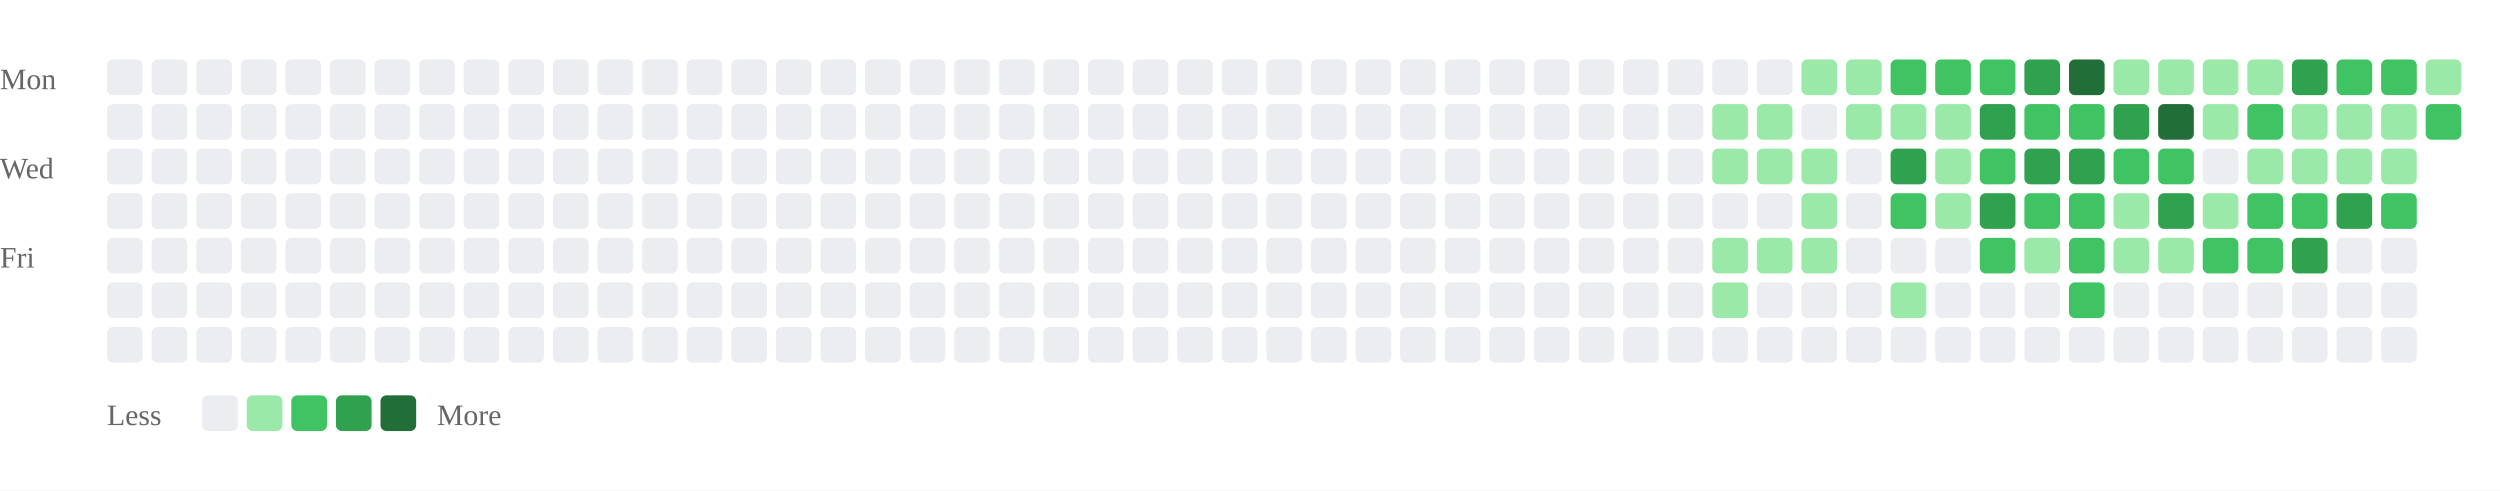
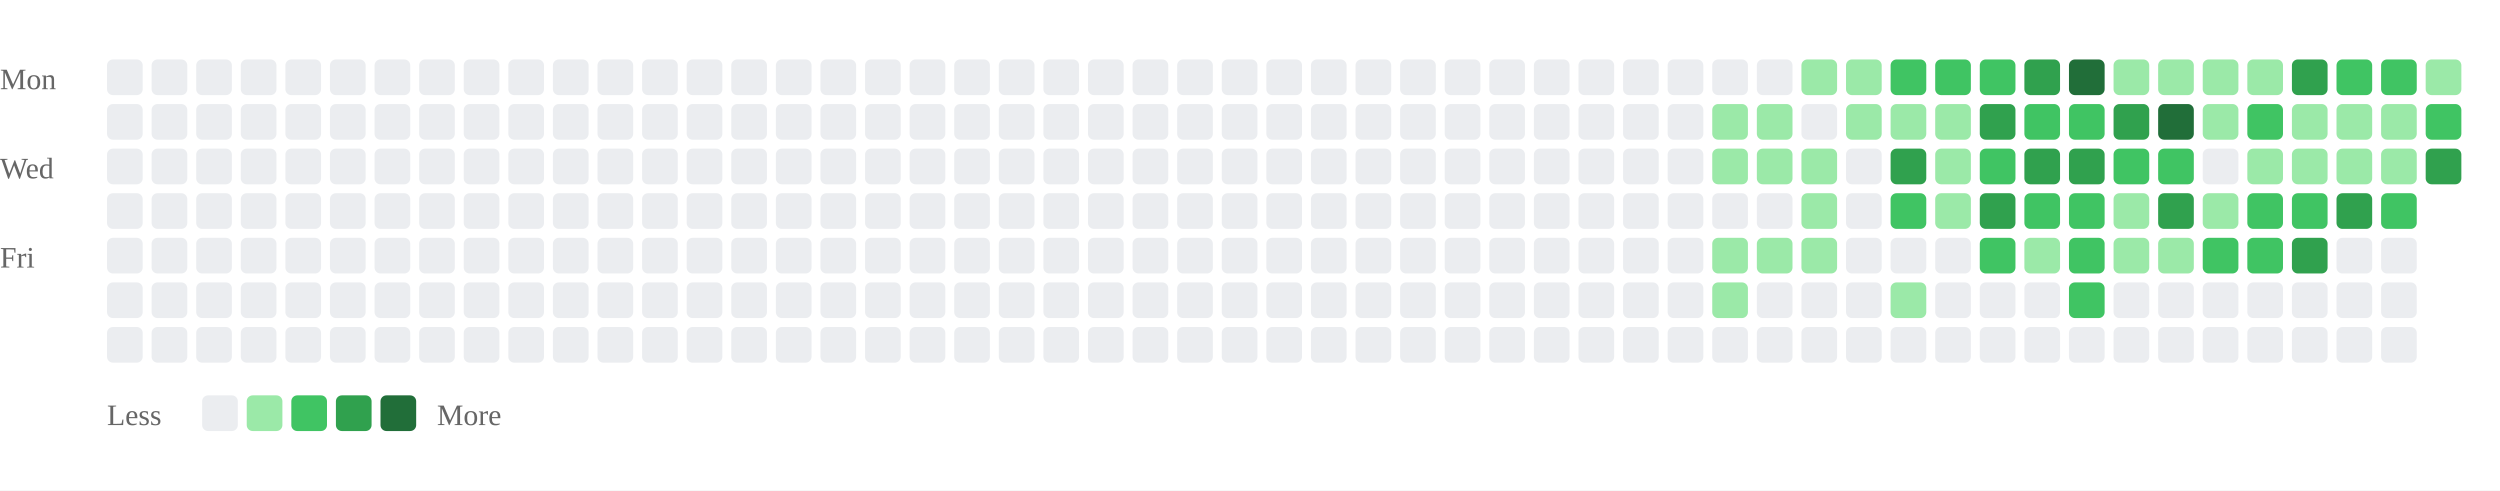
<svg xmlns="http://www.w3.org/2000/svg" width="841" height="165" role="img" aria-label="GitLab contribution heatmap for jianjiale">
  <rect width="100%" height="100%" fill="#ffffff" />
  <text x="0" y="30" font-size="10" fill="#666">Mon</text>
  <text x="0" y="45" font-size="10" fill="#666" />
  <text x="0" y="60" font-size="10" fill="#666">Wed</text>
  <text x="0" y="75" font-size="10" fill="#666" />
  <text x="0" y="90" font-size="10" fill="#666">Fri</text>
  <text x="0" y="105" font-size="10" fill="#666" />
  <text x="0" y="120" font-size="10" fill="#666" />
  <rect x="36" y="20" width="12" height="12" rx="2" fill="#ebedf0" data-date="2025-09-15" data-count="0" />
  <rect x="36" y="35" width="12" height="12" rx="2" fill="#ebedf0" data-date="2025-09-16" data-count="0" />
  <rect x="36" y="50" width="12" height="12" rx="2" fill="#ebedf0" data-date="2025-09-17" data-count="0" />
  <rect x="36" y="65" width="12" height="12" rx="2" fill="#ebedf0" data-date="2025-09-18" data-count="0" />
  <rect x="36" y="80" width="12" height="12" rx="2" fill="#ebedf0" data-date="2025-09-19" data-count="0" />
  <rect x="36" y="95" width="12" height="12" rx="2" fill="#ebedf0" data-date="2025-09-20" data-count="0" />
  <rect x="36" y="110" width="12" height="12" rx="2" fill="#ebedf0" data-date="2025-09-21" data-count="0" />
  <rect x="51" y="20" width="12" height="12" rx="2" fill="#ebedf0" data-date="2025-09-22" data-count="0" />
  <rect x="51" y="35" width="12" height="12" rx="2" fill="#ebedf0" data-date="2025-09-23" data-count="0" />
  <rect x="51" y="50" width="12" height="12" rx="2" fill="#ebedf0" data-date="2025-09-24" data-count="0" />
  <rect x="51" y="65" width="12" height="12" rx="2" fill="#ebedf0" data-date="2025-09-25" data-count="0" />
  <rect x="51" y="80" width="12" height="12" rx="2" fill="#ebedf0" data-date="2025-09-26" data-count="0" />
  <rect x="51" y="95" width="12" height="12" rx="2" fill="#ebedf0" data-date="2025-09-27" data-count="0" />
  <rect x="51" y="110" width="12" height="12" rx="2" fill="#ebedf0" data-date="2025-09-28" data-count="0" />
  <rect x="66" y="20" width="12" height="12" rx="2" fill="#ebedf0" data-date="2025-09-29" data-count="0" />
  <rect x="66" y="35" width="12" height="12" rx="2" fill="#ebedf0" data-date="2025-09-30" data-count="0" />
  <rect x="66" y="50" width="12" height="12" rx="2" fill="#ebedf0" data-date="2025-10-01" data-count="0" />
  <rect x="66" y="65" width="12" height="12" rx="2" fill="#ebedf0" data-date="2025-10-02" data-count="0" />
  <rect x="66" y="80" width="12" height="12" rx="2" fill="#ebedf0" data-date="2025-10-03" data-count="0" />
  <rect x="66" y="95" width="12" height="12" rx="2" fill="#ebedf0" data-date="2025-10-04" data-count="0" />
  <rect x="66" y="110" width="12" height="12" rx="2" fill="#ebedf0" data-date="2025-10-05" data-count="0" />
  <rect x="81" y="20" width="12" height="12" rx="2" fill="#ebedf0" data-date="2025-10-06" data-count="0" />
  <rect x="81" y="35" width="12" height="12" rx="2" fill="#ebedf0" data-date="2025-10-07" data-count="0" />
  <rect x="81" y="50" width="12" height="12" rx="2" fill="#ebedf0" data-date="2025-10-08" data-count="0" />
  <rect x="81" y="65" width="12" height="12" rx="2" fill="#ebedf0" data-date="2025-10-09" data-count="0" />
  <rect x="81" y="80" width="12" height="12" rx="2" fill="#ebedf0" data-date="2025-10-10" data-count="0" />
  <rect x="81" y="95" width="12" height="12" rx="2" fill="#ebedf0" data-date="2025-10-11" data-count="0" />
  <rect x="81" y="110" width="12" height="12" rx="2" fill="#ebedf0" data-date="2025-10-12" data-count="0" />
  <rect x="96" y="20" width="12" height="12" rx="2" fill="#ebedf0" data-date="2025-10-13" data-count="0" />
  <rect x="96" y="35" width="12" height="12" rx="2" fill="#ebedf0" data-date="2025-10-14" data-count="0" />
  <rect x="96" y="50" width="12" height="12" rx="2" fill="#ebedf0" data-date="2025-10-15" data-count="0" />
  <rect x="96" y="65" width="12" height="12" rx="2" fill="#ebedf0" data-date="2025-10-16" data-count="0" />
  <rect x="96" y="80" width="12" height="12" rx="2" fill="#ebedf0" data-date="2025-10-17" data-count="0" />
  <rect x="96" y="95" width="12" height="12" rx="2" fill="#ebedf0" data-date="2025-10-18" data-count="0" />
  <rect x="96" y="110" width="12" height="12" rx="2" fill="#ebedf0" data-date="2025-10-19" data-count="0" />
  <rect x="111" y="20" width="12" height="12" rx="2" fill="#ebedf0" data-date="2025-10-20" data-count="0" />
  <rect x="111" y="35" width="12" height="12" rx="2" fill="#ebedf0" data-date="2025-10-21" data-count="0" />
  <rect x="111" y="50" width="12" height="12" rx="2" fill="#ebedf0" data-date="2025-10-22" data-count="0" />
  <rect x="111" y="65" width="12" height="12" rx="2" fill="#ebedf0" data-date="2025-10-23" data-count="0" />
  <rect x="111" y="80" width="12" height="12" rx="2" fill="#ebedf0" data-date="2025-10-24" data-count="0" />
  <rect x="111" y="95" width="12" height="12" rx="2" fill="#ebedf0" data-date="2025-10-25" data-count="0" />
  <rect x="111" y="110" width="12" height="12" rx="2" fill="#ebedf0" data-date="2025-10-26" data-count="0" />
  <rect x="126" y="20" width="12" height="12" rx="2" fill="#ebedf0" data-date="2025-10-27" data-count="0" />
  <rect x="126" y="35" width="12" height="12" rx="2" fill="#ebedf0" data-date="2025-10-28" data-count="0" />
  <rect x="126" y="50" width="12" height="12" rx="2" fill="#ebedf0" data-date="2025-10-29" data-count="0" />
  <rect x="126" y="65" width="12" height="12" rx="2" fill="#ebedf0" data-date="2025-10-30" data-count="0" />
  <rect x="126" y="80" width="12" height="12" rx="2" fill="#ebedf0" data-date="2025-10-31" data-count="0" />
  <rect x="126" y="95" width="12" height="12" rx="2" fill="#ebedf0" data-date="2025-11-01" data-count="0" />
  <rect x="126" y="110" width="12" height="12" rx="2" fill="#ebedf0" data-date="2025-11-02" data-count="0" />
  <rect x="141" y="20" width="12" height="12" rx="2" fill="#ebedf0" data-date="2025-11-03" data-count="0" />
  <rect x="141" y="35" width="12" height="12" rx="2" fill="#ebedf0" data-date="2025-11-04" data-count="0" />
  <rect x="141" y="50" width="12" height="12" rx="2" fill="#ebedf0" data-date="2025-11-05" data-count="0" />
  <rect x="141" y="65" width="12" height="12" rx="2" fill="#ebedf0" data-date="2025-11-06" data-count="0" />
  <rect x="141" y="80" width="12" height="12" rx="2" fill="#ebedf0" data-date="2025-11-07" data-count="0" />
  <rect x="141" y="95" width="12" height="12" rx="2" fill="#ebedf0" data-date="2025-11-08" data-count="0" />
  <rect x="141" y="110" width="12" height="12" rx="2" fill="#ebedf0" data-date="2025-11-09" data-count="0" />
  <rect x="156" y="20" width="12" height="12" rx="2" fill="#ebedf0" data-date="2025-11-10" data-count="0" />
  <rect x="156" y="35" width="12" height="12" rx="2" fill="#ebedf0" data-date="2025-11-11" data-count="0" />
  <rect x="156" y="50" width="12" height="12" rx="2" fill="#ebedf0" data-date="2025-11-12" data-count="0" />
  <rect x="156" y="65" width="12" height="12" rx="2" fill="#ebedf0" data-date="2025-11-13" data-count="0" />
  <rect x="156" y="80" width="12" height="12" rx="2" fill="#ebedf0" data-date="2025-11-14" data-count="0" />
  <rect x="156" y="95" width="12" height="12" rx="2" fill="#ebedf0" data-date="2025-11-15" data-count="0" />
  <rect x="156" y="110" width="12" height="12" rx="2" fill="#ebedf0" data-date="2025-11-16" data-count="0" />
  <rect x="171" y="20" width="12" height="12" rx="2" fill="#ebedf0" data-date="2025-11-17" data-count="0" />
  <rect x="171" y="35" width="12" height="12" rx="2" fill="#ebedf0" data-date="2025-11-18" data-count="0" />
  <rect x="171" y="50" width="12" height="12" rx="2" fill="#ebedf0" data-date="2025-11-19" data-count="0" />
  <rect x="171" y="65" width="12" height="12" rx="2" fill="#ebedf0" data-date="2025-11-20" data-count="0" />
  <rect x="171" y="80" width="12" height="12" rx="2" fill="#ebedf0" data-date="2025-11-21" data-count="0" />
  <rect x="171" y="95" width="12" height="12" rx="2" fill="#ebedf0" data-date="2025-11-22" data-count="0" />
  <rect x="171" y="110" width="12" height="12" rx="2" fill="#ebedf0" data-date="2025-11-23" data-count="0" />
  <rect x="186" y="20" width="12" height="12" rx="2" fill="#ebedf0" data-date="2025-11-24" data-count="0" />
  <rect x="186" y="35" width="12" height="12" rx="2" fill="#ebedf0" data-date="2025-11-25" data-count="0" />
  <rect x="186" y="50" width="12" height="12" rx="2" fill="#ebedf0" data-date="2025-11-26" data-count="0" />
  <rect x="186" y="65" width="12" height="12" rx="2" fill="#ebedf0" data-date="2025-11-27" data-count="0" />
  <rect x="186" y="80" width="12" height="12" rx="2" fill="#ebedf0" data-date="2025-11-28" data-count="0" />
  <rect x="186" y="95" width="12" height="12" rx="2" fill="#ebedf0" data-date="2025-11-29" data-count="0" />
  <rect x="186" y="110" width="12" height="12" rx="2" fill="#ebedf0" data-date="2025-11-30" data-count="0" />
  <rect x="201" y="20" width="12" height="12" rx="2" fill="#ebedf0" data-date="2025-12-01" data-count="0" />
  <rect x="201" y="35" width="12" height="12" rx="2" fill="#ebedf0" data-date="2025-12-02" data-count="0" />
  <rect x="201" y="50" width="12" height="12" rx="2" fill="#ebedf0" data-date="2025-12-03" data-count="0" />
  <rect x="201" y="65" width="12" height="12" rx="2" fill="#ebedf0" data-date="2025-12-04" data-count="0" />
  <rect x="201" y="80" width="12" height="12" rx="2" fill="#ebedf0" data-date="2025-12-05" data-count="0" />
  <rect x="201" y="95" width="12" height="12" rx="2" fill="#ebedf0" data-date="2025-12-06" data-count="0" />
  <rect x="201" y="110" width="12" height="12" rx="2" fill="#ebedf0" data-date="2025-12-07" data-count="0" />
  <rect x="216" y="20" width="12" height="12" rx="2" fill="#ebedf0" data-date="2025-12-08" data-count="0" />
  <rect x="216" y="35" width="12" height="12" rx="2" fill="#ebedf0" data-date="2025-12-09" data-count="0" />
  <rect x="216" y="50" width="12" height="12" rx="2" fill="#ebedf0" data-date="2025-12-10" data-count="0" />
  <rect x="216" y="65" width="12" height="12" rx="2" fill="#ebedf0" data-date="2025-12-11" data-count="0" />
  <rect x="216" y="80" width="12" height="12" rx="2" fill="#ebedf0" data-date="2025-12-12" data-count="0" />
  <rect x="216" y="95" width="12" height="12" rx="2" fill="#ebedf0" data-date="2025-12-13" data-count="0" />
  <rect x="216" y="110" width="12" height="12" rx="2" fill="#ebedf0" data-date="2025-12-14" data-count="0" />
  <rect x="231" y="20" width="12" height="12" rx="2" fill="#ebedf0" data-date="2025-12-15" data-count="0" />
  <rect x="231" y="35" width="12" height="12" rx="2" fill="#ebedf0" data-date="2025-12-16" data-count="0" />
  <rect x="231" y="50" width="12" height="12" rx="2" fill="#ebedf0" data-date="2025-12-17" data-count="0" />
  <rect x="231" y="65" width="12" height="12" rx="2" fill="#ebedf0" data-date="2025-12-18" data-count="0" />
  <rect x="231" y="80" width="12" height="12" rx="2" fill="#ebedf0" data-date="2025-12-19" data-count="0" />
  <rect x="231" y="95" width="12" height="12" rx="2" fill="#ebedf0" data-date="2025-12-20" data-count="0" />
  <rect x="231" y="110" width="12" height="12" rx="2" fill="#ebedf0" data-date="2025-12-21" data-count="0" />
  <rect x="246" y="20" width="12" height="12" rx="2" fill="#ebedf0" data-date="2025-12-22" data-count="0" />
  <rect x="246" y="35" width="12" height="12" rx="2" fill="#ebedf0" data-date="2025-12-23" data-count="0" />
  <rect x="246" y="50" width="12" height="12" rx="2" fill="#ebedf0" data-date="2025-12-24" data-count="0" />
  <rect x="246" y="65" width="12" height="12" rx="2" fill="#ebedf0" data-date="2025-12-25" data-count="0" />
  <rect x="246" y="80" width="12" height="12" rx="2" fill="#ebedf0" data-date="2025-12-26" data-count="0" />
  <rect x="246" y="95" width="12" height="12" rx="2" fill="#ebedf0" data-date="2025-12-27" data-count="0" />
  <rect x="246" y="110" width="12" height="12" rx="2" fill="#ebedf0" data-date="2025-12-28" data-count="0" />
  <rect x="261" y="20" width="12" height="12" rx="2" fill="#ebedf0" data-date="2025-12-29" data-count="0" />
  <rect x="261" y="35" width="12" height="12" rx="2" fill="#ebedf0" data-date="2025-12-30" data-count="0" />
  <rect x="261" y="50" width="12" height="12" rx="2" fill="#ebedf0" data-date="2025-12-31" data-count="0" />
  <rect x="261" y="65" width="12" height="12" rx="2" fill="#ebedf0" data-date="2026-01-01" data-count="0" />
  <rect x="261" y="80" width="12" height="12" rx="2" fill="#ebedf0" data-date="2026-01-02" data-count="0" />
  <rect x="261" y="95" width="12" height="12" rx="2" fill="#ebedf0" data-date="2026-01-03" data-count="0" />
  <rect x="261" y="110" width="12" height="12" rx="2" fill="#ebedf0" data-date="2026-01-04" data-count="0" />
  <rect x="276" y="20" width="12" height="12" rx="2" fill="#ebedf0" data-date="2026-01-05" data-count="0" />
  <rect x="276" y="35" width="12" height="12" rx="2" fill="#ebedf0" data-date="2026-01-06" data-count="0" />
  <rect x="276" y="50" width="12" height="12" rx="2" fill="#ebedf0" data-date="2026-01-07" data-count="0" />
  <rect x="276" y="65" width="12" height="12" rx="2" fill="#ebedf0" data-date="2026-01-08" data-count="0" />
  <rect x="276" y="80" width="12" height="12" rx="2" fill="#ebedf0" data-date="2026-01-09" data-count="0" />
  <rect x="276" y="95" width="12" height="12" rx="2" fill="#ebedf0" data-date="2026-01-10" data-count="0" />
  <rect x="276" y="110" width="12" height="12" rx="2" fill="#ebedf0" data-date="2026-01-11" data-count="0" />
  <rect x="291" y="20" width="12" height="12" rx="2" fill="#ebedf0" data-date="2026-01-12" data-count="0" />
  <rect x="291" y="35" width="12" height="12" rx="2" fill="#ebedf0" data-date="2026-01-13" data-count="0" />
  <rect x="291" y="50" width="12" height="12" rx="2" fill="#ebedf0" data-date="2026-01-14" data-count="0" />
  <rect x="291" y="65" width="12" height="12" rx="2" fill="#ebedf0" data-date="2026-01-15" data-count="0" />
  <rect x="291" y="80" width="12" height="12" rx="2" fill="#ebedf0" data-date="2026-01-16" data-count="0" />
  <rect x="291" y="95" width="12" height="12" rx="2" fill="#ebedf0" data-date="2026-01-17" data-count="0" />
  <rect x="291" y="110" width="12" height="12" rx="2" fill="#ebedf0" data-date="2026-01-18" data-count="0" />
  <rect x="306" y="20" width="12" height="12" rx="2" fill="#ebedf0" data-date="2026-01-19" data-count="0" />
  <rect x="306" y="35" width="12" height="12" rx="2" fill="#ebedf0" data-date="2026-01-20" data-count="0" />
  <rect x="306" y="50" width="12" height="12" rx="2" fill="#ebedf0" data-date="2026-01-21" data-count="0" />
  <rect x="306" y="65" width="12" height="12" rx="2" fill="#ebedf0" data-date="2026-01-22" data-count="0" />
  <rect x="306" y="80" width="12" height="12" rx="2" fill="#ebedf0" data-date="2026-01-23" data-count="0" />
  <rect x="306" y="95" width="12" height="12" rx="2" fill="#ebedf0" data-date="2026-01-24" data-count="0" />
  <rect x="306" y="110" width="12" height="12" rx="2" fill="#ebedf0" data-date="2026-01-25" data-count="0" />
  <rect x="321" y="20" width="12" height="12" rx="2" fill="#ebedf0" data-date="2026-01-26" data-count="0" />
  <rect x="321" y="35" width="12" height="12" rx="2" fill="#ebedf0" data-date="2026-01-27" data-count="0" />
  <rect x="321" y="50" width="12" height="12" rx="2" fill="#ebedf0" data-date="2026-01-28" data-count="0" />
  <rect x="321" y="65" width="12" height="12" rx="2" fill="#ebedf0" data-date="2026-01-29" data-count="0" />
  <rect x="321" y="80" width="12" height="12" rx="2" fill="#ebedf0" data-date="2026-01-30" data-count="0" />
  <rect x="321" y="95" width="12" height="12" rx="2" fill="#ebedf0" data-date="2026-01-31" data-count="0" />
  <rect x="321" y="110" width="12" height="12" rx="2" fill="#ebedf0" data-date="2026-02-01" data-count="0" />
  <rect x="336" y="20" width="12" height="12" rx="2" fill="#ebedf0" data-date="2026-02-02" data-count="0" />
  <rect x="336" y="35" width="12" height="12" rx="2" fill="#ebedf0" data-date="2026-02-03" data-count="0" />
  <rect x="336" y="50" width="12" height="12" rx="2" fill="#ebedf0" data-date="2026-02-04" data-count="0" />
  <rect x="336" y="65" width="12" height="12" rx="2" fill="#ebedf0" data-date="2026-02-05" data-count="0" />
  <rect x="336" y="80" width="12" height="12" rx="2" fill="#ebedf0" data-date="2026-02-06" data-count="0" />
  <rect x="336" y="95" width="12" height="12" rx="2" fill="#ebedf0" data-date="2026-02-07" data-count="0" />
  <rect x="336" y="110" width="12" height="12" rx="2" fill="#ebedf0" data-date="2026-02-08" data-count="0" />
  <rect x="351" y="20" width="12" height="12" rx="2" fill="#ebedf0" data-date="2026-02-09" data-count="0" />
  <rect x="351" y="35" width="12" height="12" rx="2" fill="#ebedf0" data-date="2026-02-10" data-count="0" />
  <rect x="351" y="50" width="12" height="12" rx="2" fill="#ebedf0" data-date="2026-02-11" data-count="0" />
  <rect x="351" y="65" width="12" height="12" rx="2" fill="#ebedf0" data-date="2026-02-12" data-count="0" />
  <rect x="351" y="80" width="12" height="12" rx="2" fill="#ebedf0" data-date="2026-02-13" data-count="0" />
  <rect x="351" y="95" width="12" height="12" rx="2" fill="#ebedf0" data-date="2026-02-14" data-count="0" />
  <rect x="351" y="110" width="12" height="12" rx="2" fill="#ebedf0" data-date="2026-02-15" data-count="0" />
  <rect x="366" y="20" width="12" height="12" rx="2" fill="#ebedf0" data-date="2026-02-16" data-count="0" />
  <rect x="366" y="35" width="12" height="12" rx="2" fill="#ebedf0" data-date="2026-02-17" data-count="0" />
  <rect x="366" y="50" width="12" height="12" rx="2" fill="#ebedf0" data-date="2026-02-18" data-count="0" />
  <rect x="366" y="65" width="12" height="12" rx="2" fill="#ebedf0" data-date="2026-02-19" data-count="0" />
  <rect x="366" y="80" width="12" height="12" rx="2" fill="#ebedf0" data-date="2026-02-20" data-count="0" />
  <rect x="366" y="95" width="12" height="12" rx="2" fill="#ebedf0" data-date="2026-02-21" data-count="0" />
  <rect x="366" y="110" width="12" height="12" rx="2" fill="#ebedf0" data-date="2026-02-22" data-count="0" />
  <rect x="381" y="20" width="12" height="12" rx="2" fill="#ebedf0" data-date="2026-02-23" data-count="0" />
  <rect x="381" y="35" width="12" height="12" rx="2" fill="#ebedf0" data-date="2026-02-24" data-count="0" />
  <rect x="381" y="50" width="12" height="12" rx="2" fill="#ebedf0" data-date="2026-02-25" data-count="0" />
  <rect x="381" y="65" width="12" height="12" rx="2" fill="#ebedf0" data-date="2026-02-26" data-count="0" />
  <rect x="381" y="80" width="12" height="12" rx="2" fill="#ebedf0" data-date="2026-02-27" data-count="0" />
  <rect x="381" y="95" width="12" height="12" rx="2" fill="#ebedf0" data-date="2026-02-28" data-count="0" />
  <rect x="381" y="110" width="12" height="12" rx="2" fill="#ebedf0" data-date="2026-03-01" data-count="0" />
  <rect x="396" y="20" width="12" height="12" rx="2" fill="#ebedf0" data-date="2026-03-02" data-count="0" />
  <rect x="396" y="35" width="12" height="12" rx="2" fill="#ebedf0" data-date="2026-03-03" data-count="0" />
  <rect x="396" y="50" width="12" height="12" rx="2" fill="#ebedf0" data-date="2026-03-04" data-count="0" />
  <rect x="396" y="65" width="12" height="12" rx="2" fill="#ebedf0" data-date="2026-03-05" data-count="0" />
  <rect x="396" y="80" width="12" height="12" rx="2" fill="#ebedf0" data-date="2026-03-06" data-count="0" />
  <rect x="396" y="95" width="12" height="12" rx="2" fill="#ebedf0" data-date="2026-03-07" data-count="0" />
  <rect x="396" y="110" width="12" height="12" rx="2" fill="#ebedf0" data-date="2026-03-08" data-count="0" />
  <rect x="411" y="20" width="12" height="12" rx="2" fill="#ebedf0" data-date="2026-03-09" data-count="0" />
  <rect x="411" y="35" width="12" height="12" rx="2" fill="#ebedf0" data-date="2026-03-10" data-count="0" />
  <rect x="411" y="50" width="12" height="12" rx="2" fill="#ebedf0" data-date="2026-03-11" data-count="0" />
  <rect x="411" y="65" width="12" height="12" rx="2" fill="#ebedf0" data-date="2026-03-12" data-count="0" />
  <rect x="411" y="80" width="12" height="12" rx="2" fill="#ebedf0" data-date="2026-03-13" data-count="0" />
  <rect x="411" y="95" width="12" height="12" rx="2" fill="#ebedf0" data-date="2026-03-14" data-count="0" />
  <rect x="411" y="110" width="12" height="12" rx="2" fill="#ebedf0" data-date="2026-03-15" data-count="0" />
  <rect x="426" y="20" width="12" height="12" rx="2" fill="#ebedf0" data-date="2026-03-16" data-count="0" />
  <rect x="426" y="35" width="12" height="12" rx="2" fill="#ebedf0" data-date="2026-03-17" data-count="0" />
  <rect x="426" y="50" width="12" height="12" rx="2" fill="#ebedf0" data-date="2026-03-18" data-count="0" />
  <rect x="426" y="65" width="12" height="12" rx="2" fill="#ebedf0" data-date="2026-03-19" data-count="0" />
  <rect x="426" y="80" width="12" height="12" rx="2" fill="#ebedf0" data-date="2026-03-20" data-count="0" />
  <rect x="426" y="95" width="12" height="12" rx="2" fill="#ebedf0" data-date="2026-03-21" data-count="0" />
  <rect x="426" y="110" width="12" height="12" rx="2" fill="#ebedf0" data-date="2026-03-22" data-count="0" />
  <rect x="441" y="20" width="12" height="12" rx="2" fill="#ebedf0" data-date="2026-03-23" data-count="0" />
  <rect x="441" y="35" width="12" height="12" rx="2" fill="#ebedf0" data-date="2026-03-24" data-count="0" />
  <rect x="441" y="50" width="12" height="12" rx="2" fill="#ebedf0" data-date="2026-03-25" data-count="0" />
  <rect x="441" y="65" width="12" height="12" rx="2" fill="#ebedf0" data-date="2026-03-26" data-count="0" />
  <rect x="441" y="80" width="12" height="12" rx="2" fill="#ebedf0" data-date="2026-03-27" data-count="0" />
  <rect x="441" y="95" width="12" height="12" rx="2" fill="#ebedf0" data-date="2026-03-28" data-count="0" />
  <rect x="441" y="110" width="12" height="12" rx="2" fill="#ebedf0" data-date="2026-03-29" data-count="0" />
  <rect x="456" y="20" width="12" height="12" rx="2" fill="#ebedf0" data-date="2026-03-30" data-count="0" />
  <rect x="456" y="35" width="12" height="12" rx="2" fill="#ebedf0" data-date="2026-03-31" data-count="0" />
  <rect x="456" y="50" width="12" height="12" rx="2" fill="#ebedf0" data-date="2026-04-01" data-count="0" />
  <rect x="456" y="65" width="12" height="12" rx="2" fill="#ebedf0" data-date="2026-04-02" data-count="0" />
  <rect x="456" y="80" width="12" height="12" rx="2" fill="#ebedf0" data-date="2026-04-03" data-count="0" />
  <rect x="456" y="95" width="12" height="12" rx="2" fill="#ebedf0" data-date="2026-04-04" data-count="0" />
  <rect x="456" y="110" width="12" height="12" rx="2" fill="#ebedf0" data-date="2026-04-05" data-count="0" />
  <rect x="471" y="20" width="12" height="12" rx="2" fill="#ebedf0" data-date="2026-04-06" data-count="0" />
  <rect x="471" y="35" width="12" height="12" rx="2" fill="#ebedf0" data-date="2026-04-07" data-count="0" />
  <rect x="471" y="50" width="12" height="12" rx="2" fill="#ebedf0" data-date="2026-04-08" data-count="0" />
  <rect x="471" y="65" width="12" height="12" rx="2" fill="#ebedf0" data-date="2026-04-09" data-count="0" />
  <rect x="471" y="80" width="12" height="12" rx="2" fill="#ebedf0" data-date="2026-04-10" data-count="0" />
  <rect x="471" y="95" width="12" height="12" rx="2" fill="#ebedf0" data-date="2026-04-11" data-count="0" />
  <rect x="471" y="110" width="12" height="12" rx="2" fill="#ebedf0" data-date="2026-04-12" data-count="0" />
  <rect x="486" y="20" width="12" height="12" rx="2" fill="#ebedf0" data-date="2026-04-13" data-count="0" />
  <rect x="486" y="35" width="12" height="12" rx="2" fill="#ebedf0" data-date="2026-04-14" data-count="0" />
  <rect x="486" y="50" width="12" height="12" rx="2" fill="#ebedf0" data-date="2026-04-15" data-count="0" />
  <rect x="486" y="65" width="12" height="12" rx="2" fill="#ebedf0" data-date="2026-04-16" data-count="0" />
  <rect x="486" y="80" width="12" height="12" rx="2" fill="#ebedf0" data-date="2026-04-17" data-count="0" />
  <rect x="486" y="95" width="12" height="12" rx="2" fill="#ebedf0" data-date="2026-04-18" data-count="0" />
  <rect x="486" y="110" width="12" height="12" rx="2" fill="#ebedf0" data-date="2026-04-19" data-count="0" />
  <rect x="501" y="20" width="12" height="12" rx="2" fill="#ebedf0" data-date="2026-04-20" data-count="0" />
  <rect x="501" y="35" width="12" height="12" rx="2" fill="#ebedf0" data-date="2026-04-21" data-count="0" />
  <rect x="501" y="50" width="12" height="12" rx="2" fill="#ebedf0" data-date="2026-04-22" data-count="0" />
  <rect x="501" y="65" width="12" height="12" rx="2" fill="#ebedf0" data-date="2026-04-23" data-count="0" />
  <rect x="501" y="80" width="12" height="12" rx="2" fill="#ebedf0" data-date="2026-04-24" data-count="0" />
  <rect x="501" y="95" width="12" height="12" rx="2" fill="#ebedf0" data-date="2026-04-25" data-count="0" />
  <rect x="501" y="110" width="12" height="12" rx="2" fill="#ebedf0" data-date="2026-04-26" data-count="0" />
  <rect x="516" y="20" width="12" height="12" rx="2" fill="#ebedf0" data-date="2026-04-27" data-count="0" />
  <rect x="516" y="35" width="12" height="12" rx="2" fill="#ebedf0" data-date="2026-04-28" data-count="0" />
  <rect x="516" y="50" width="12" height="12" rx="2" fill="#ebedf0" data-date="2026-04-29" data-count="0" />
  <rect x="516" y="65" width="12" height="12" rx="2" fill="#ebedf0" data-date="2026-04-30" data-count="0" />
  <rect x="516" y="80" width="12" height="12" rx="2" fill="#ebedf0" data-date="2026-05-01" data-count="0" />
  <rect x="516" y="95" width="12" height="12" rx="2" fill="#ebedf0" data-date="2026-05-02" data-count="0" />
  <rect x="516" y="110" width="12" height="12" rx="2" fill="#ebedf0" data-date="2026-05-03" data-count="0" />
  <rect x="531" y="20" width="12" height="12" rx="2" fill="#ebedf0" data-date="2026-05-04" data-count="0" />
  <rect x="531" y="35" width="12" height="12" rx="2" fill="#ebedf0" data-date="2026-05-05" data-count="0" />
  <rect x="531" y="50" width="12" height="12" rx="2" fill="#ebedf0" data-date="2026-05-06" data-count="0" />
  <rect x="531" y="65" width="12" height="12" rx="2" fill="#ebedf0" data-date="2026-05-07" data-count="0" />
  <rect x="531" y="80" width="12" height="12" rx="2" fill="#ebedf0" data-date="2026-05-08" data-count="0" />
  <rect x="531" y="95" width="12" height="12" rx="2" fill="#ebedf0" data-date="2026-05-09" data-count="0" />
  <rect x="531" y="110" width="12" height="12" rx="2" fill="#ebedf0" data-date="2026-05-10" data-count="0" />
  <rect x="546" y="20" width="12" height="12" rx="2" fill="#ebedf0" data-date="2026-05-11" data-count="0" />
  <rect x="546" y="35" width="12" height="12" rx="2" fill="#ebedf0" data-date="2026-05-12" data-count="0" />
  <rect x="546" y="50" width="12" height="12" rx="2" fill="#ebedf0" data-date="2026-05-13" data-count="0" />
  <rect x="546" y="65" width="12" height="12" rx="2" fill="#ebedf0" data-date="2026-05-14" data-count="0" />
  <rect x="546" y="80" width="12" height="12" rx="2" fill="#ebedf0" data-date="2026-05-15" data-count="0" />
  <rect x="546" y="95" width="12" height="12" rx="2" fill="#ebedf0" data-date="2026-05-16" data-count="0" />
  <rect x="546" y="110" width="12" height="12" rx="2" fill="#ebedf0" data-date="2026-05-17" data-count="0" />
  <rect x="561" y="20" width="12" height="12" rx="2" fill="#ebedf0" data-date="2026-05-18" data-count="0" />
  <rect x="561" y="35" width="12" height="12" rx="2" fill="#ebedf0" data-date="2026-05-19" data-count="0" />
  <rect x="561" y="50" width="12" height="12" rx="2" fill="#ebedf0" data-date="2026-05-20" data-count="0" />
  <rect x="561" y="65" width="12" height="12" rx="2" fill="#ebedf0" data-date="2026-05-21" data-count="0" />
  <rect x="561" y="80" width="12" height="12" rx="2" fill="#ebedf0" data-date="2026-05-22" data-count="0" />
  <rect x="561" y="95" width="12" height="12" rx="2" fill="#ebedf0" data-date="2026-05-23" data-count="0" />
  <rect x="561" y="110" width="12" height="12" rx="2" fill="#ebedf0" data-date="2026-05-24" data-count="0" />
  <rect x="576" y="20" width="12" height="12" rx="2" fill="#ebedf0" data-date="2026-05-25" data-count="0" />
  <rect x="576" y="35" width="12" height="12" rx="2" fill="#9be9a8" data-date="2026-05-26" data-count="1" />
  <rect x="576" y="50" width="12" height="12" rx="2" fill="#9be9a8" data-date="2026-05-27" data-count="1" />
  <rect x="576" y="65" width="12" height="12" rx="2" fill="#ebedf0" data-date="2026-05-28" data-count="0" />
  <rect x="576" y="80" width="12" height="12" rx="2" fill="#9be9a8" data-date="2026-05-29" data-count="7" />
  <rect x="576" y="95" width="12" height="12" rx="2" fill="#9be9a8" data-date="2026-05-30" data-count="2" />
  <rect x="576" y="110" width="12" height="12" rx="2" fill="#ebedf0" data-date="2026-05-31" data-count="0" />
  <rect x="591" y="20" width="12" height="12" rx="2" fill="#ebedf0" data-date="2026-06-01" data-count="0" />
  <rect x="591" y="35" width="12" height="12" rx="2" fill="#9be9a8" data-date="2026-06-02" data-count="2" />
  <rect x="591" y="50" width="12" height="12" rx="2" fill="#9be9a8" data-date="2026-06-03" data-count="4" />
  <rect x="591" y="65" width="12" height="12" rx="2" fill="#ebedf0" data-date="2026-06-04" data-count="0" />
  <rect x="591" y="80" width="12" height="12" rx="2" fill="#9be9a8" data-date="2026-06-05" data-count="1" />
  <rect x="591" y="95" width="12" height="12" rx="2" fill="#ebedf0" data-date="2026-06-06" data-count="0" />
  <rect x="591" y="110" width="12" height="12" rx="2" fill="#ebedf0" data-date="2026-06-07" data-count="0" />
  <rect x="606" y="20" width="12" height="12" rx="2" fill="#9be9a8" data-date="2026-06-08" data-count="3" />
  <rect x="606" y="35" width="12" height="12" rx="2" fill="#ebedf0" data-date="2026-06-09" data-count="0" />
  <rect x="606" y="50" width="12" height="12" rx="2" fill="#9be9a8" data-date="2026-06-10" data-count="3" />
  <rect x="606" y="65" width="12" height="12" rx="2" fill="#9be9a8" data-date="2026-06-11" data-count="1" />
  <rect x="606" y="80" width="12" height="12" rx="2" fill="#9be9a8" data-date="2026-06-12" data-count="4" />
  <rect x="606" y="95" width="12" height="12" rx="2" fill="#ebedf0" data-date="2026-06-13" data-count="0" />
  <rect x="606" y="110" width="12" height="12" rx="2" fill="#ebedf0" data-date="2026-06-14" data-count="0" />
  <rect x="621" y="20" width="12" height="12" rx="2" fill="#9be9a8" data-date="2026-06-15" data-count="4" />
  <rect x="621" y="35" width="12" height="12" rx="2" fill="#9be9a8" data-date="2026-06-16" data-count="4" />
  <rect x="621" y="50" width="12" height="12" rx="2" fill="#ebedf0" data-date="2026-06-17" data-count="0" />
  <rect x="621" y="65" width="12" height="12" rx="2" fill="#ebedf0" data-date="2026-06-18" data-count="0" />
  <rect x="621" y="80" width="12" height="12" rx="2" fill="#ebedf0" data-date="2026-06-19" data-count="0" />
  <rect x="621" y="95" width="12" height="12" rx="2" fill="#ebedf0" data-date="2026-06-20" data-count="0" />
  <rect x="621" y="110" width="12" height="12" rx="2" fill="#ebedf0" data-date="2026-06-21" data-count="0" />
  <rect x="636" y="20" width="12" height="12" rx="2" fill="#40c463" data-date="2026-06-22" data-count="11" />
  <rect x="636" y="35" width="12" height="12" rx="2" fill="#9be9a8" data-date="2026-06-23" data-count="4" />
  <rect x="636" y="50" width="12" height="12" rx="2" fill="#30a14e" data-date="2026-06-24" data-count="19" />
  <rect x="636" y="65" width="12" height="12" rx="2" fill="#40c463" data-date="2026-06-25" data-count="10" />
  <rect x="636" y="80" width="12" height="12" rx="2" fill="#ebedf0" data-date="2026-06-26" data-count="0" />
  <rect x="636" y="95" width="12" height="12" rx="2" fill="#9be9a8" data-date="2026-06-27" data-count="3" />
  <rect x="636" y="110" width="12" height="12" rx="2" fill="#ebedf0" data-date="2026-06-28" data-count="0" />
  <rect x="651" y="20" width="12" height="12" rx="2" fill="#40c463" data-date="2026-06-29" data-count="12" />
  <rect x="651" y="35" width="12" height="12" rx="2" fill="#9be9a8" data-date="2026-06-30" data-count="3" />
  <rect x="651" y="50" width="12" height="12" rx="2" fill="#9be9a8" data-date="2026-07-01" data-count="4" />
  <rect x="651" y="65" width="12" height="12" rx="2" fill="#9be9a8" data-date="2026-07-02" data-count="4" />
  <rect x="651" y="80" width="12" height="12" rx="2" fill="#ebedf0" data-date="2026-07-03" data-count="0" />
  <rect x="651" y="95" width="12" height="12" rx="2" fill="#ebedf0" data-date="2026-07-04" data-count="0" />
  <rect x="651" y="110" width="12" height="12" rx="2" fill="#ebedf0" data-date="2026-07-05" data-count="0" />
  <rect x="666" y="20" width="12" height="12" rx="2" fill="#40c463" data-date="2026-07-06" data-count="15" />
  <rect x="666" y="35" width="12" height="12" rx="2" fill="#30a14e" data-date="2026-07-07" data-count="16" />
  <rect x="666" y="50" width="12" height="12" rx="2" fill="#40c463" data-date="2026-07-08" data-count="15" />
  <rect x="666" y="65" width="12" height="12" rx="2" fill="#30a14e" data-date="2026-07-09" data-count="17" />
  <rect x="666" y="80" width="12" height="12" rx="2" fill="#40c463" data-date="2026-07-10" data-count="9" />
  <rect x="666" y="95" width="12" height="12" rx="2" fill="#ebedf0" data-date="2026-07-11" data-count="0" />
  <rect x="666" y="110" width="12" height="12" rx="2" fill="#ebedf0" data-date="2026-07-12" data-count="0" />
  <rect x="681" y="20" width="12" height="12" rx="2" fill="#30a14e" data-date="2026-07-13" data-count="19" />
  <rect x="681" y="35" width="12" height="12" rx="2" fill="#40c463" data-date="2026-07-14" data-count="10" />
  <rect x="681" y="50" width="12" height="12" rx="2" fill="#30a14e" data-date="2026-07-15" data-count="20" />
  <rect x="681" y="65" width="12" height="12" rx="2" fill="#40c463" data-date="2026-07-16" data-count="12" />
  <rect x="681" y="80" width="12" height="12" rx="2" fill="#9be9a8" data-date="2026-07-17" data-count="6" />
  <rect x="681" y="95" width="12" height="12" rx="2" fill="#ebedf0" data-date="2026-07-18" data-count="0" />
  <rect x="681" y="110" width="12" height="12" rx="2" fill="#ebedf0" data-date="2026-07-19" data-count="0" />
  <rect x="696" y="20" width="12" height="12" rx="2" fill="#216e39" data-date="2026-07-20" data-count="31" />
  <rect x="696" y="35" width="12" height="12" rx="2" fill="#40c463" data-date="2026-07-21" data-count="12" />
  <rect x="696" y="50" width="12" height="12" rx="2" fill="#30a14e" data-date="2026-07-22" data-count="16" />
  <rect x="696" y="65" width="12" height="12" rx="2" fill="#40c463" data-date="2026-07-23" data-count="14" />
  <rect x="696" y="80" width="12" height="12" rx="2" fill="#40c463" data-date="2026-07-24" data-count="14" />
  <rect x="696" y="95" width="12" height="12" rx="2" fill="#40c463" data-date="2026-07-25" data-count="11" />
  <rect x="696" y="110" width="12" height="12" rx="2" fill="#ebedf0" data-date="2026-07-26" data-count="0" />
  <rect x="711" y="20" width="12" height="12" rx="2" fill="#9be9a8" data-date="2026-07-27" data-count="1" />
  <rect x="711" y="35" width="12" height="12" rx="2" fill="#30a14e" data-date="2026-07-28" data-count="21" />
  <rect x="711" y="50" width="12" height="12" rx="2" fill="#40c463" data-date="2026-07-29" data-count="8" />
  <rect x="711" y="65" width="12" height="12" rx="2" fill="#9be9a8" data-date="2026-07-30" data-count="1" />
  <rect x="711" y="80" width="12" height="12" rx="2" fill="#9be9a8" data-date="2026-07-31" data-count="3" />
  <rect x="711" y="95" width="12" height="12" rx="2" fill="#ebedf0" data-date="2026-08-01" data-count="0" />
  <rect x="711" y="110" width="12" height="12" rx="2" fill="#ebedf0" data-date="2026-08-02" data-count="0" />
  <rect x="726" y="20" width="12" height="12" rx="2" fill="#9be9a8" data-date="2026-08-03" data-count="5" />
  <rect x="726" y="35" width="12" height="12" rx="2" fill="#216e39" data-date="2026-08-04" data-count="25" />
  <rect x="726" y="50" width="12" height="12" rx="2" fill="#40c463" data-date="2026-08-05" data-count="14" />
  <rect x="726" y="65" width="12" height="12" rx="2" fill="#30a14e" data-date="2026-08-06" data-count="16" />
  <rect x="726" y="80" width="12" height="12" rx="2" fill="#9be9a8" data-date="2026-08-07" data-count="3" />
  <rect x="726" y="95" width="12" height="12" rx="2" fill="#ebedf0" data-date="2026-08-08" data-count="0" />
  <rect x="726" y="110" width="12" height="12" rx="2" fill="#ebedf0" data-date="2026-08-09" data-count="0" />
  <rect x="741" y="20" width="12" height="12" rx="2" fill="#9be9a8" data-date="2026-08-10" data-count="7" />
  <rect x="741" y="35" width="12" height="12" rx="2" fill="#9be9a8" data-date="2026-08-11" data-count="2" />
  <rect x="741" y="50" width="12" height="12" rx="2" fill="#ebedf0" data-date="2026-08-12" data-count="0" />
  <rect x="741" y="65" width="12" height="12" rx="2" fill="#9be9a8" data-date="2026-08-13" data-count="6" />
  <rect x="741" y="80" width="12" height="12" rx="2" fill="#40c463" data-date="2026-08-14" data-count="12" />
  <rect x="741" y="95" width="12" height="12" rx="2" fill="#ebedf0" data-date="2026-08-15" data-count="0" />
  <rect x="741" y="110" width="12" height="12" rx="2" fill="#ebedf0" data-date="2026-08-16" data-count="0" />
  <rect x="756" y="20" width="12" height="12" rx="2" fill="#9be9a8" data-date="2026-08-17" data-count="2" />
  <rect x="756" y="35" width="12" height="12" rx="2" fill="#40c463" data-date="2026-08-18" data-count="14" />
  <rect x="756" y="50" width="12" height="12" rx="2" fill="#9be9a8" data-date="2026-08-19" data-count="6" />
  <rect x="756" y="65" width="12" height="12" rx="2" fill="#40c463" data-date="2026-08-20" data-count="14" />
  <rect x="756" y="80" width="12" height="12" rx="2" fill="#40c463" data-date="2026-08-21" data-count="11" />
  <rect x="756" y="95" width="12" height="12" rx="2" fill="#ebedf0" data-date="2026-08-22" data-count="0" />
  <rect x="756" y="110" width="12" height="12" rx="2" fill="#ebedf0" data-date="2026-08-23" data-count="0" />
  <rect x="771" y="20" width="12" height="12" rx="2" fill="#30a14e" data-date="2026-08-24" data-count="19" />
  <rect x="771" y="35" width="12" height="12" rx="2" fill="#9be9a8" data-date="2026-08-25" data-count="2" />
  <rect x="771" y="50" width="12" height="12" rx="2" fill="#9be9a8" data-date="2026-08-26" data-count="3" />
  <rect x="771" y="65" width="12" height="12" rx="2" fill="#40c463" data-date="2026-08-27" data-count="8" />
  <rect x="771" y="80" width="12" height="12" rx="2" fill="#30a14e" data-date="2026-08-28" data-count="16" />
  <rect x="771" y="95" width="12" height="12" rx="2" fill="#ebedf0" data-date="2026-08-29" data-count="0" />
  <rect x="771" y="110" width="12" height="12" rx="2" fill="#ebedf0" data-date="2026-08-30" data-count="0" />
  <rect x="786" y="20" width="12" height="12" rx="2" fill="#40c463" data-date="2026-08-31" data-count="10" />
  <rect x="786" y="35" width="12" height="12" rx="2" fill="#9be9a8" data-date="2026-09-01" data-count="4" />
  <rect x="786" y="50" width="12" height="12" rx="2" fill="#9be9a8" data-date="2026-09-02" data-count="7" />
  <rect x="786" y="65" width="12" height="12" rx="2" fill="#30a14e" data-date="2026-09-03" data-count="16" />
  <rect x="786" y="80" width="12" height="12" rx="2" fill="#ebedf0" data-date="2026-09-04" data-count="0" />
  <rect x="786" y="95" width="12" height="12" rx="2" fill="#ebedf0" data-date="2026-09-05" data-count="0" />
  <rect x="786" y="110" width="12" height="12" rx="2" fill="#ebedf0" data-date="2026-09-06" data-count="0" />
  <rect x="801" y="20" width="12" height="12" rx="2" fill="#40c463" data-date="2026-09-07" data-count="9" />
  <rect x="801" y="35" width="12" height="12" rx="2" fill="#9be9a8" data-date="2026-09-08" data-count="2" />
  <rect x="801" y="50" width="12" height="12" rx="2" fill="#9be9a8" data-date="2026-09-09" data-count="6" />
  <rect x="801" y="65" width="12" height="12" rx="2" fill="#40c463" data-date="2026-09-10" data-count="11" />
  <rect x="801" y="80" width="12" height="12" rx="2" fill="#ebedf0" data-date="2026-09-11" data-count="0" />
  <rect x="801" y="95" width="12" height="12" rx="2" fill="#ebedf0" data-date="2026-09-12" data-count="0" />
  <rect x="801" y="110" width="12" height="12" rx="2" fill="#ebedf0" data-date="2026-09-13" data-count="0" />
  <rect x="816" y="20" width="12" height="12" rx="2" fill="#9be9a8" data-date="2026-09-14" data-count="5" />
  <rect x="816" y="35" width="12" height="12" rx="2" fill="#40c463" data-date="2026-09-15" data-count="14" />
+   <rect x="816" y="50" width="12" height="12" rx="2" fill="#30a14e" data-date="2026-09-16" data-count="19" />
  <text x="36" y="143" font-size="10" fill="#666">Less</text>
  <rect x="68" y="133" width="12" height="12" rx="2" fill="#ebedf0" />
  <rect x="83" y="133" width="12" height="12" rx="2" fill="#9be9a8" />
  <rect x="98" y="133" width="12" height="12" rx="2" fill="#40c463" />
  <rect x="113" y="133" width="12" height="12" rx="2" fill="#30a14e" />
  <rect x="128" y="133" width="12" height="12" rx="2" fill="#216e39" />
  <text x="147" y="143" font-size="10" fill="#666">More</text>
</svg>
